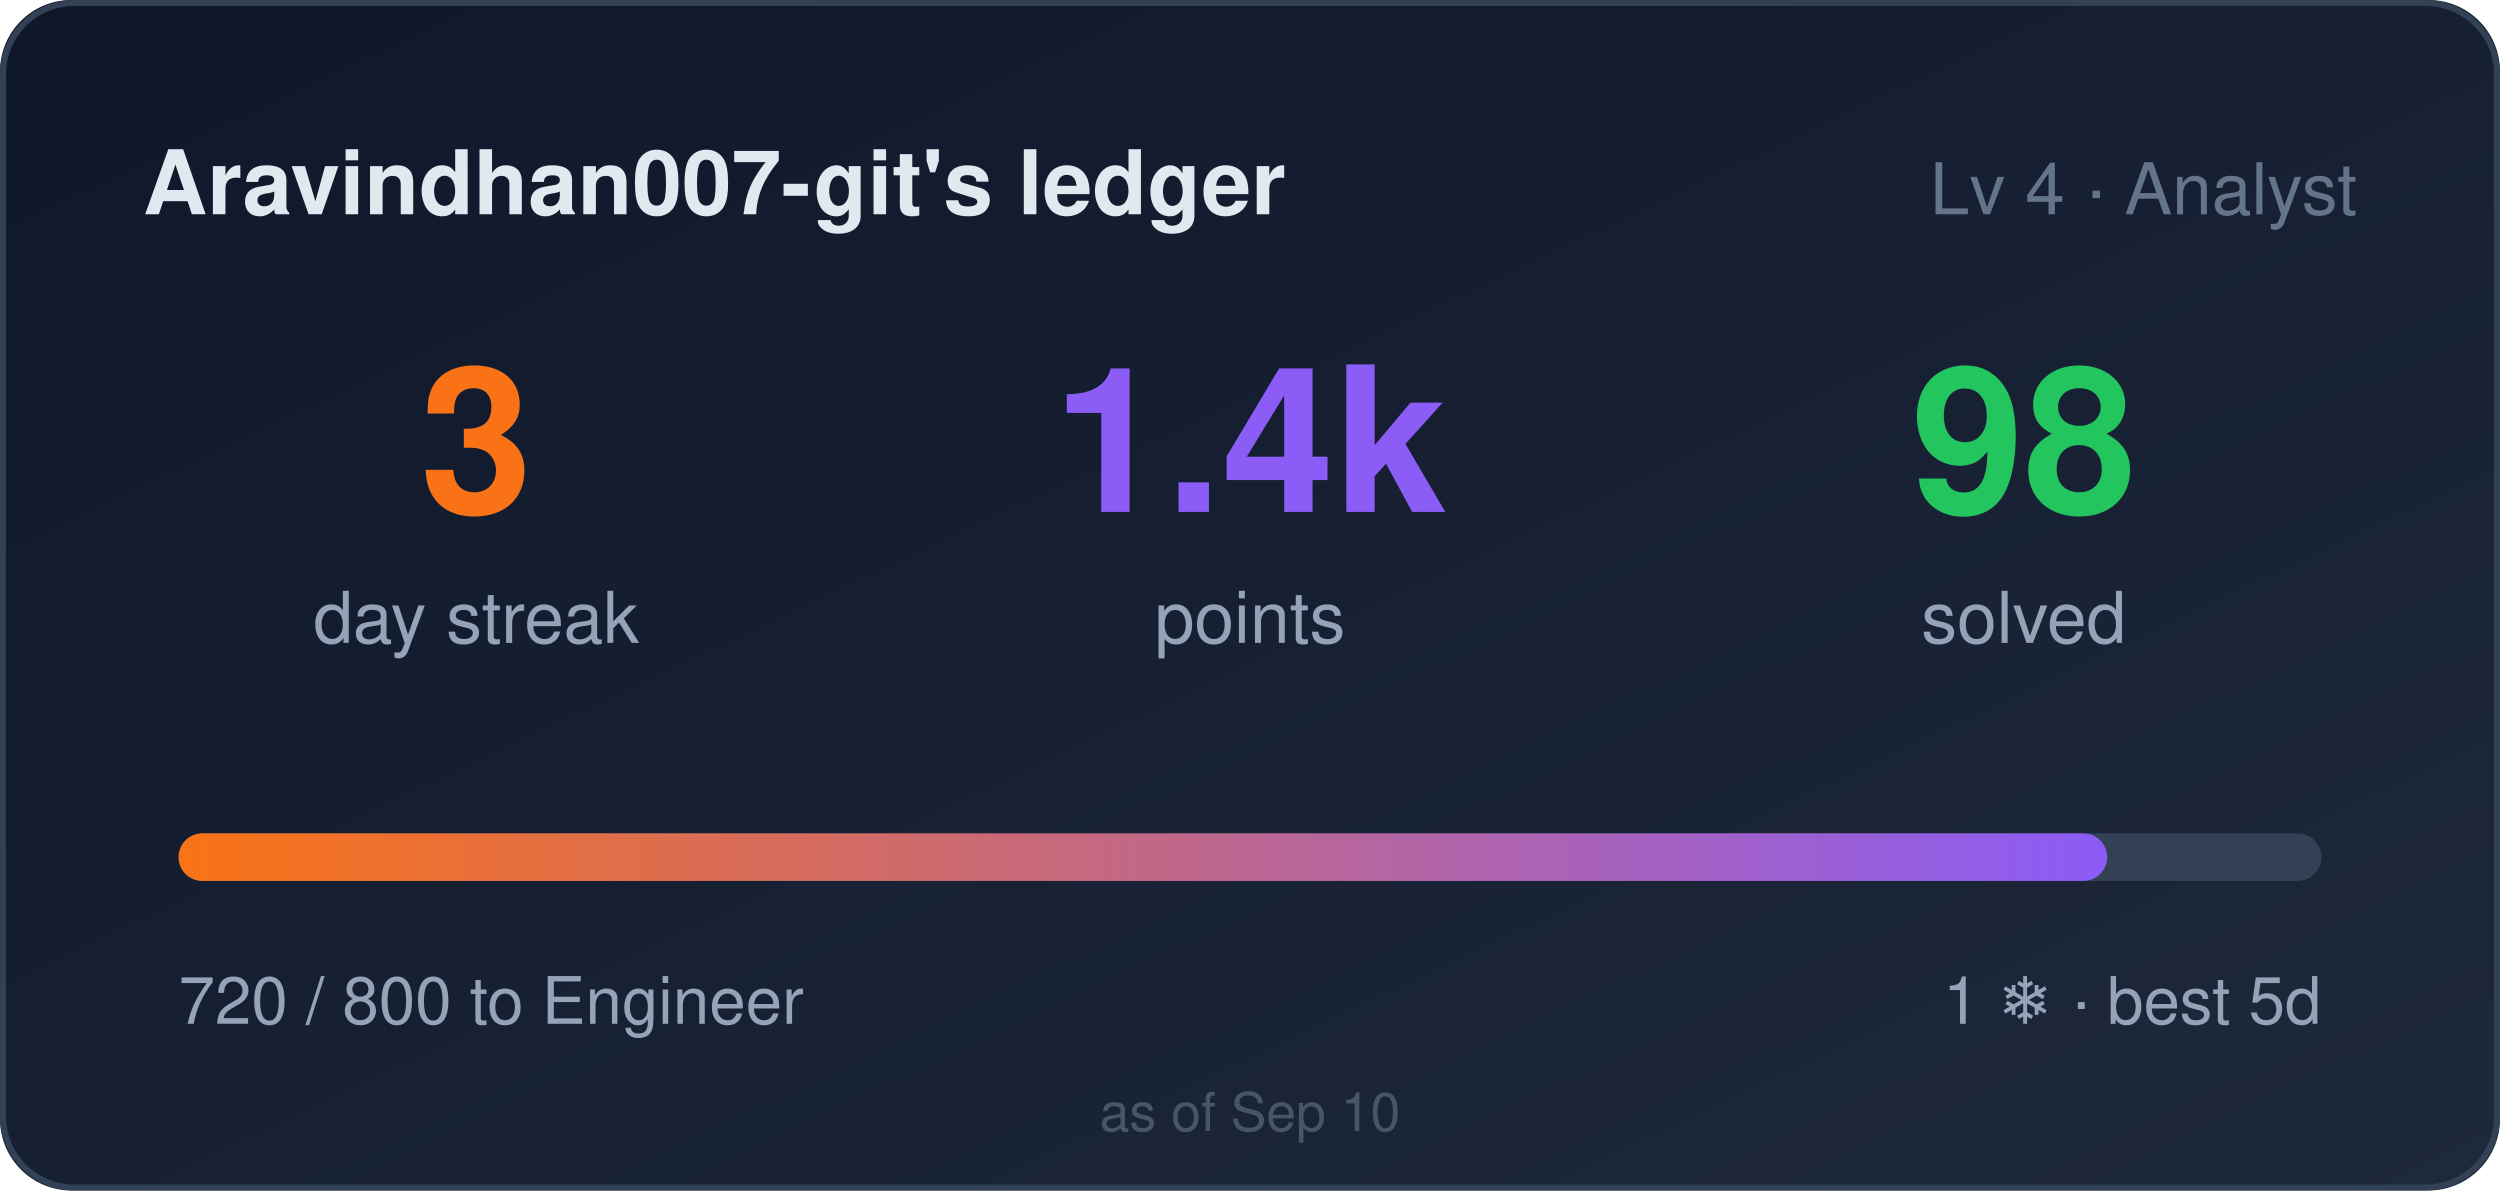
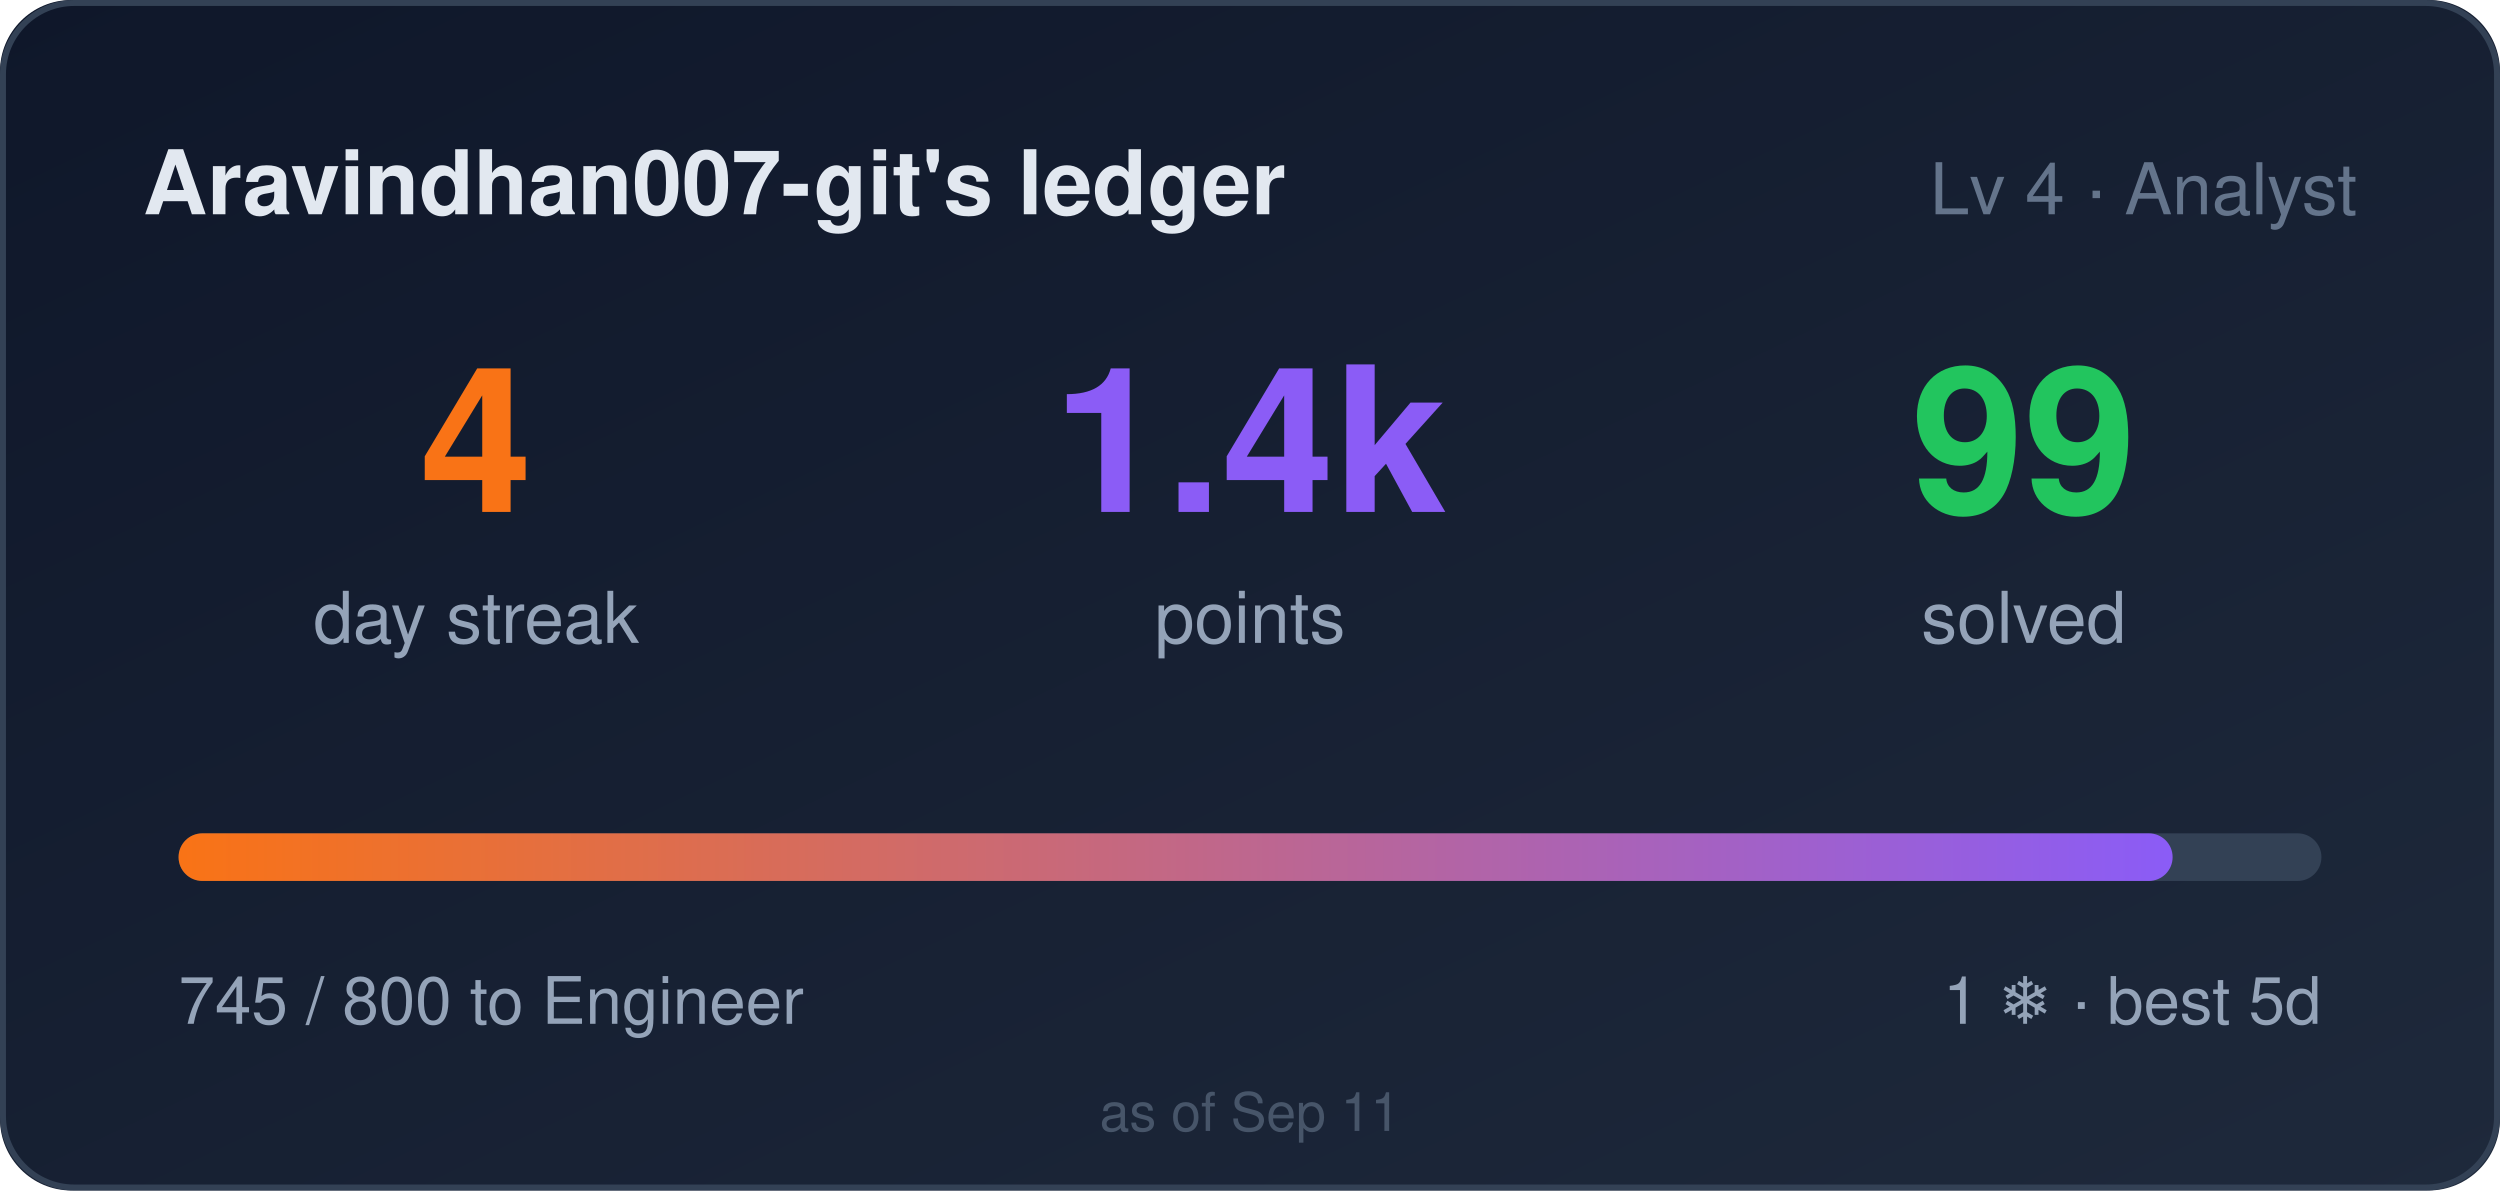
- <svg xmlns="http://www.w3.org/2000/svg" width="420" height="200" role="img" aria-label="Aravindhan007-git's ledger: 3 day streak, 1420 points">
+ <svg xmlns="http://www.w3.org/2000/svg" width="420" height="200" role="img" aria-label="Aravindhan007-git's ledger: 4 day streak, 1445 points">
  <style>
    .bar,.n{transform-box:fill-box}
    .bar{transform-origin:left center}
    @media (prefers-reduced-motion: no-preference){
      .bar{animation:cl-grow .9s cubic-bezier(.22,1,.36,1) both}
      .n{animation:cl-rise .5s ease-out both}
      .n2{animation-delay:.08s}
      .n3{animation-delay:.16s}
    }
    @keyframes cl-grow{from{transform:scaleX(0)}to{transform:scaleX(1)}}
    @keyframes cl-rise{from{opacity:0;transform:translateY(6px)}to{opacity:1;transform:none}}
  </style>
  <defs>
    <linearGradient id="bg" x1="0" y1="0" x2="1" y2="1">
      <stop offset="0" stop-color="#0f172a" />
      <stop offset="1" stop-color="#1e293b" />
    </linearGradient>
    <linearGradient id="bar" x1="0" y1="0" x2="1" y2="0">
      <stop offset="0" stop-color="#f97316" />
      <stop offset="1" stop-color="#8b5cf6" />
    </linearGradient>
  </defs>
  <rect width="420" height="200" rx="12" fill="url(#bg)" />
  <rect x="0.5" y="0.5" width="419" height="199" rx="12" fill="none" stroke="#334155" />
  <text x="24" y="36" fill="#e2e8f0" font-size="15" font-weight="600" font-family="Segoe UI,Helvetica,Arial,sans-serif">Aravindhan007-git's ledger</text>
  <text x="396" y="36" fill="#64748b" font-size="12" text-anchor="end" font-family="Segoe UI,Helvetica,Arial,sans-serif">Lv 4 · Analyst</text>
  <g font-family="Segoe UI,Helvetica,Arial,sans-serif">
-     <text class="n n1" x="80" y="86" fill="#f97316" font-size="34" font-weight="700" text-anchor="middle">3</text>
+     <text class="n n1" x="80" y="86" fill="#f97316" font-size="34" font-weight="700" text-anchor="middle">4</text>
    <text x="80" y="108" fill="#94a3b8" font-size="12" text-anchor="middle">day streak</text>
    <text class="n n2" x="210" y="86" fill="#8b5cf6" font-size="34" font-weight="700" text-anchor="middle">1.4k</text>
    <text x="210" y="108" fill="#94a3b8" font-size="12" text-anchor="middle">points</text>
-     <text class="n n3" x="340" y="86" fill="#22c55e" font-size="34" font-weight="700" text-anchor="middle">98</text>
+     <text class="n n3" x="340" y="86" fill="#22c55e" font-size="34" font-weight="700" text-anchor="middle">99</text>
    <text x="340" y="108" fill="#94a3b8" font-size="12" text-anchor="middle">solved</text>
  </g>
  <rect x="30" y="140" width="360" height="8" rx="4" fill="#334155" />
-   <rect class="bar" x="30" y="140" width="324" height="8" rx="4" fill="url(#bar)" />
-   <text x="30" y="172" fill="#94a3b8" font-size="11" font-family="Segoe UI,Helvetica,Arial,sans-serif">720 / 800 to Engineer</text>
+   <rect class="bar" x="30" y="140" width="335" height="8" rx="4" fill="url(#bar)" />
+   <text x="30" y="172" fill="#94a3b8" font-size="11" font-family="Segoe UI,Helvetica,Arial,sans-serif">745 / 800 to Engineer</text>
  <text x="390" y="172" fill="#94a3b8" font-size="11" text-anchor="end" font-family="Segoe UI,Helvetica,Arial,sans-serif">1 ❄ · best 5d</text>
-   <text x="210" y="190" fill="#475569" font-size="9" text-anchor="middle" font-family="Segoe UI,Helvetica,Arial,sans-serif">as of Sep 10</text>
+   <text x="210" y="190" fill="#475569" font-size="9" text-anchor="middle" font-family="Segoe UI,Helvetica,Arial,sans-serif">as of Sep 11</text>
</svg>
